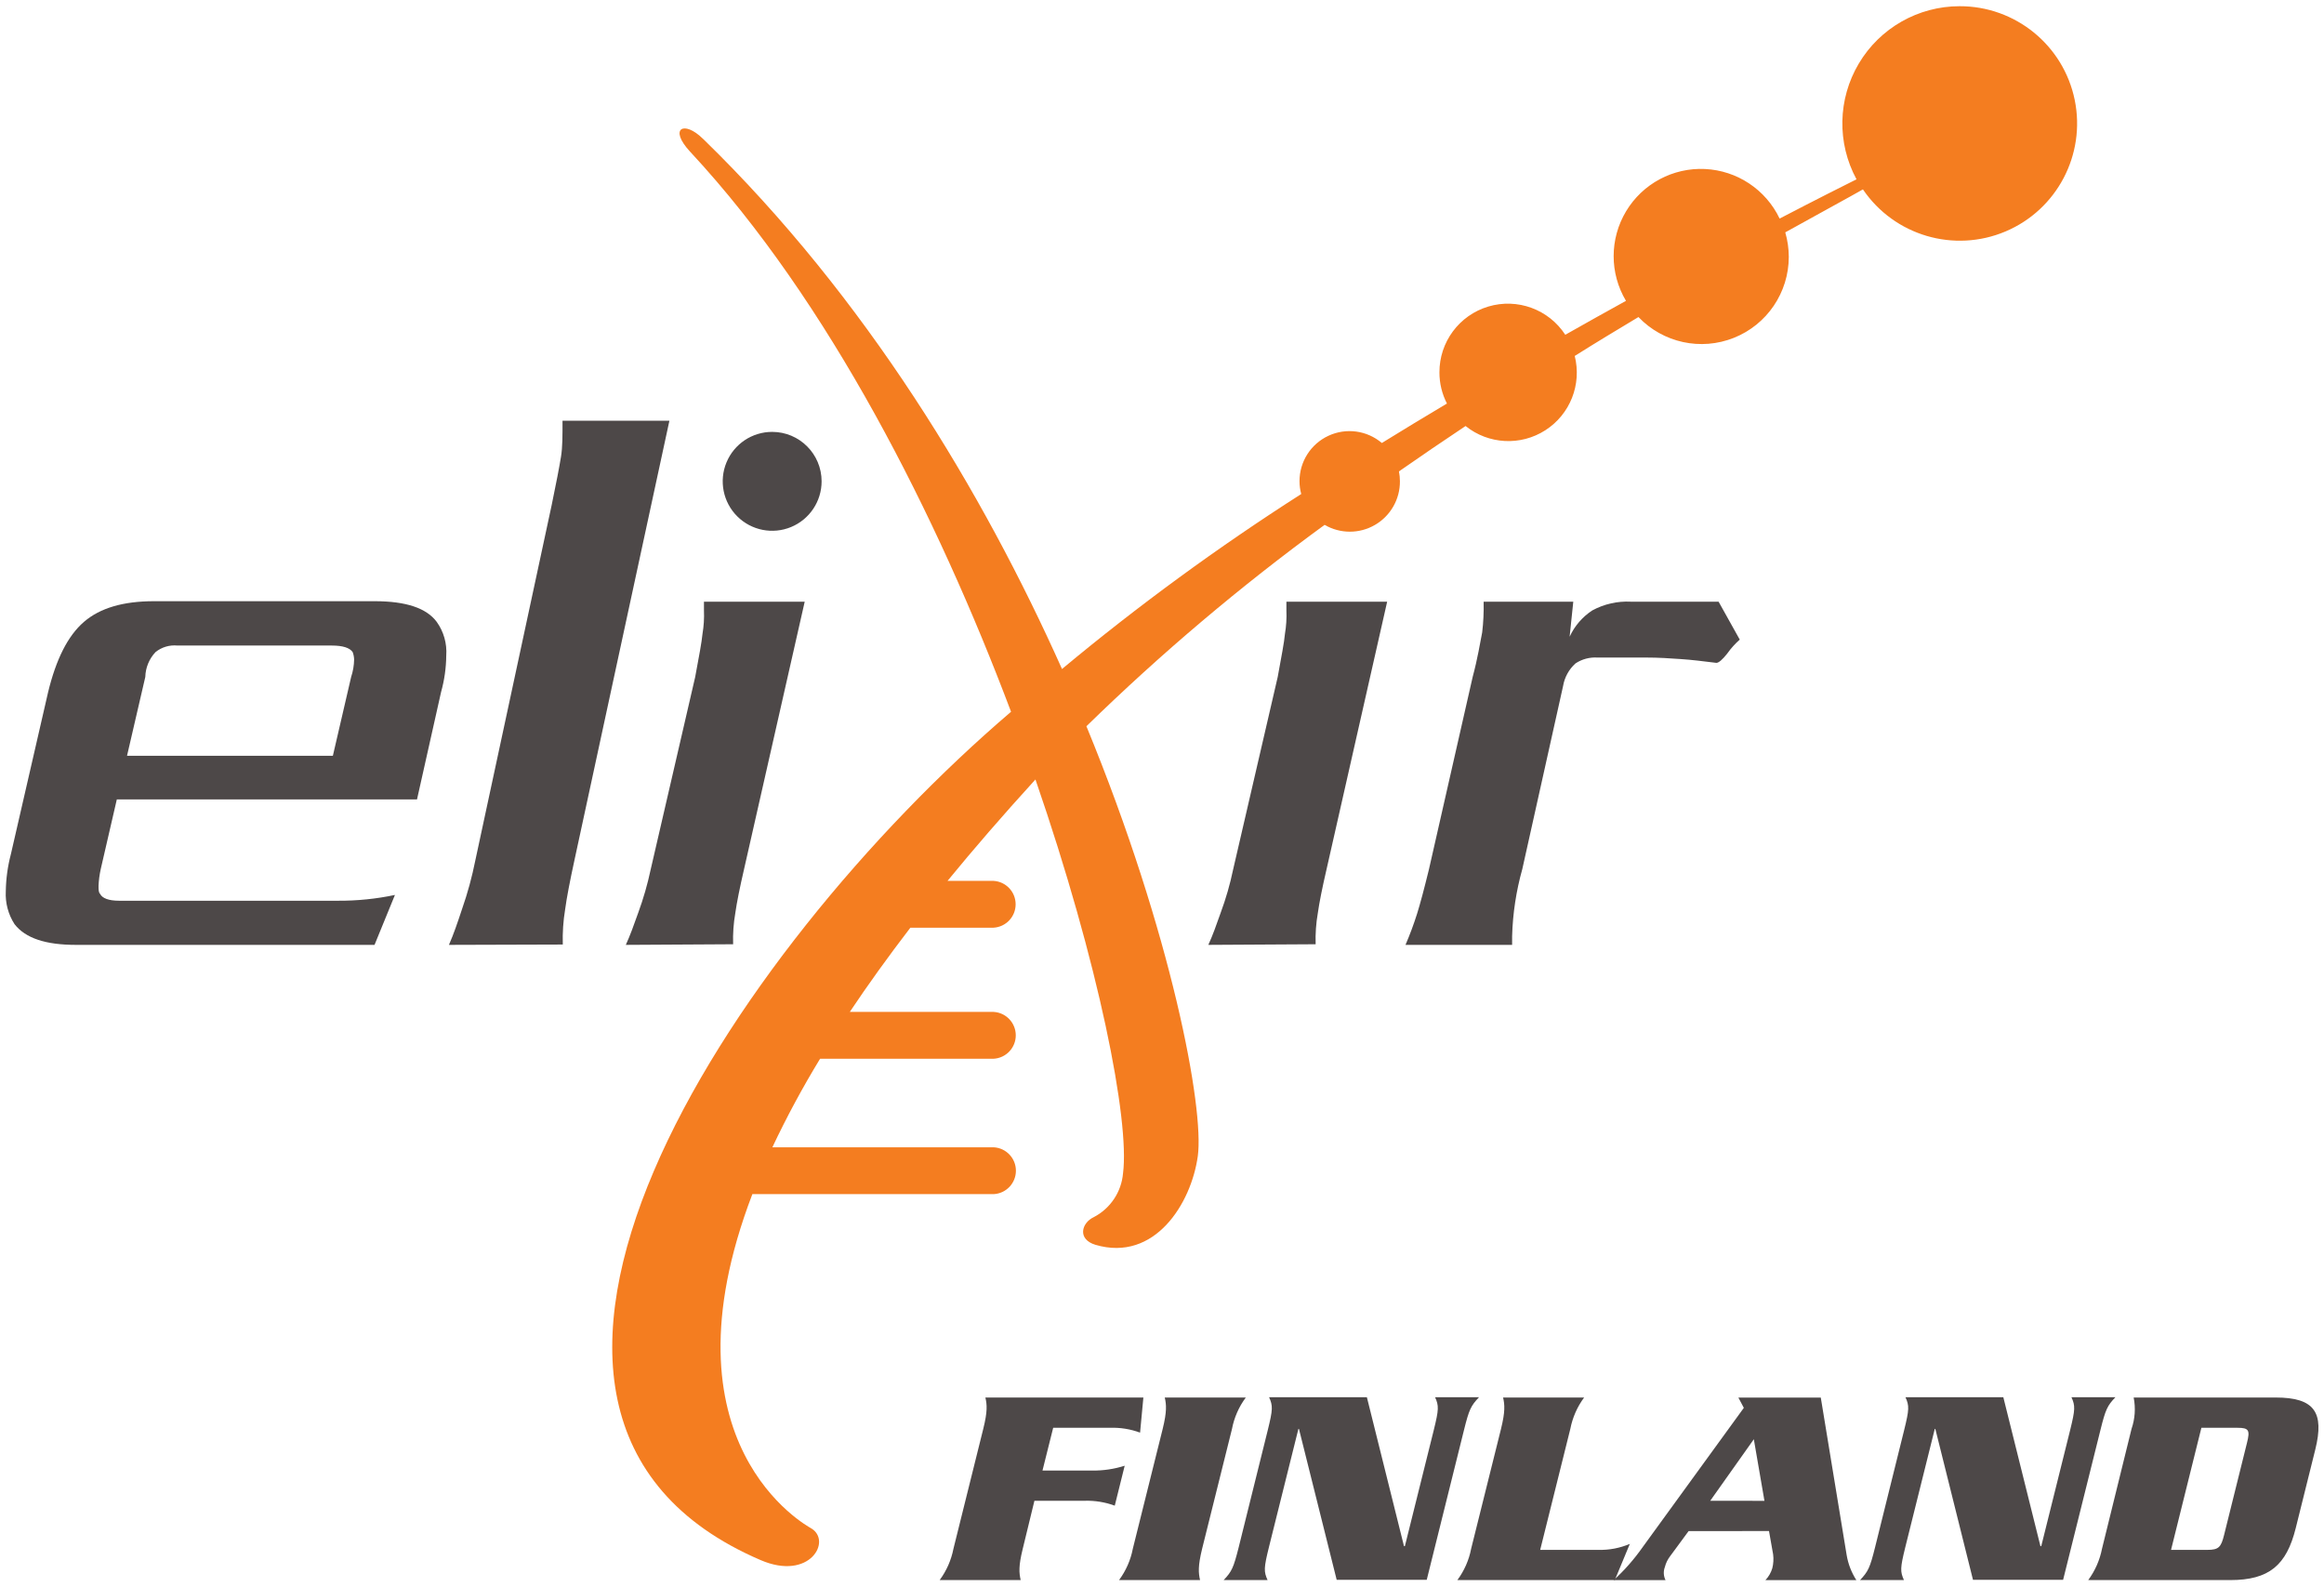
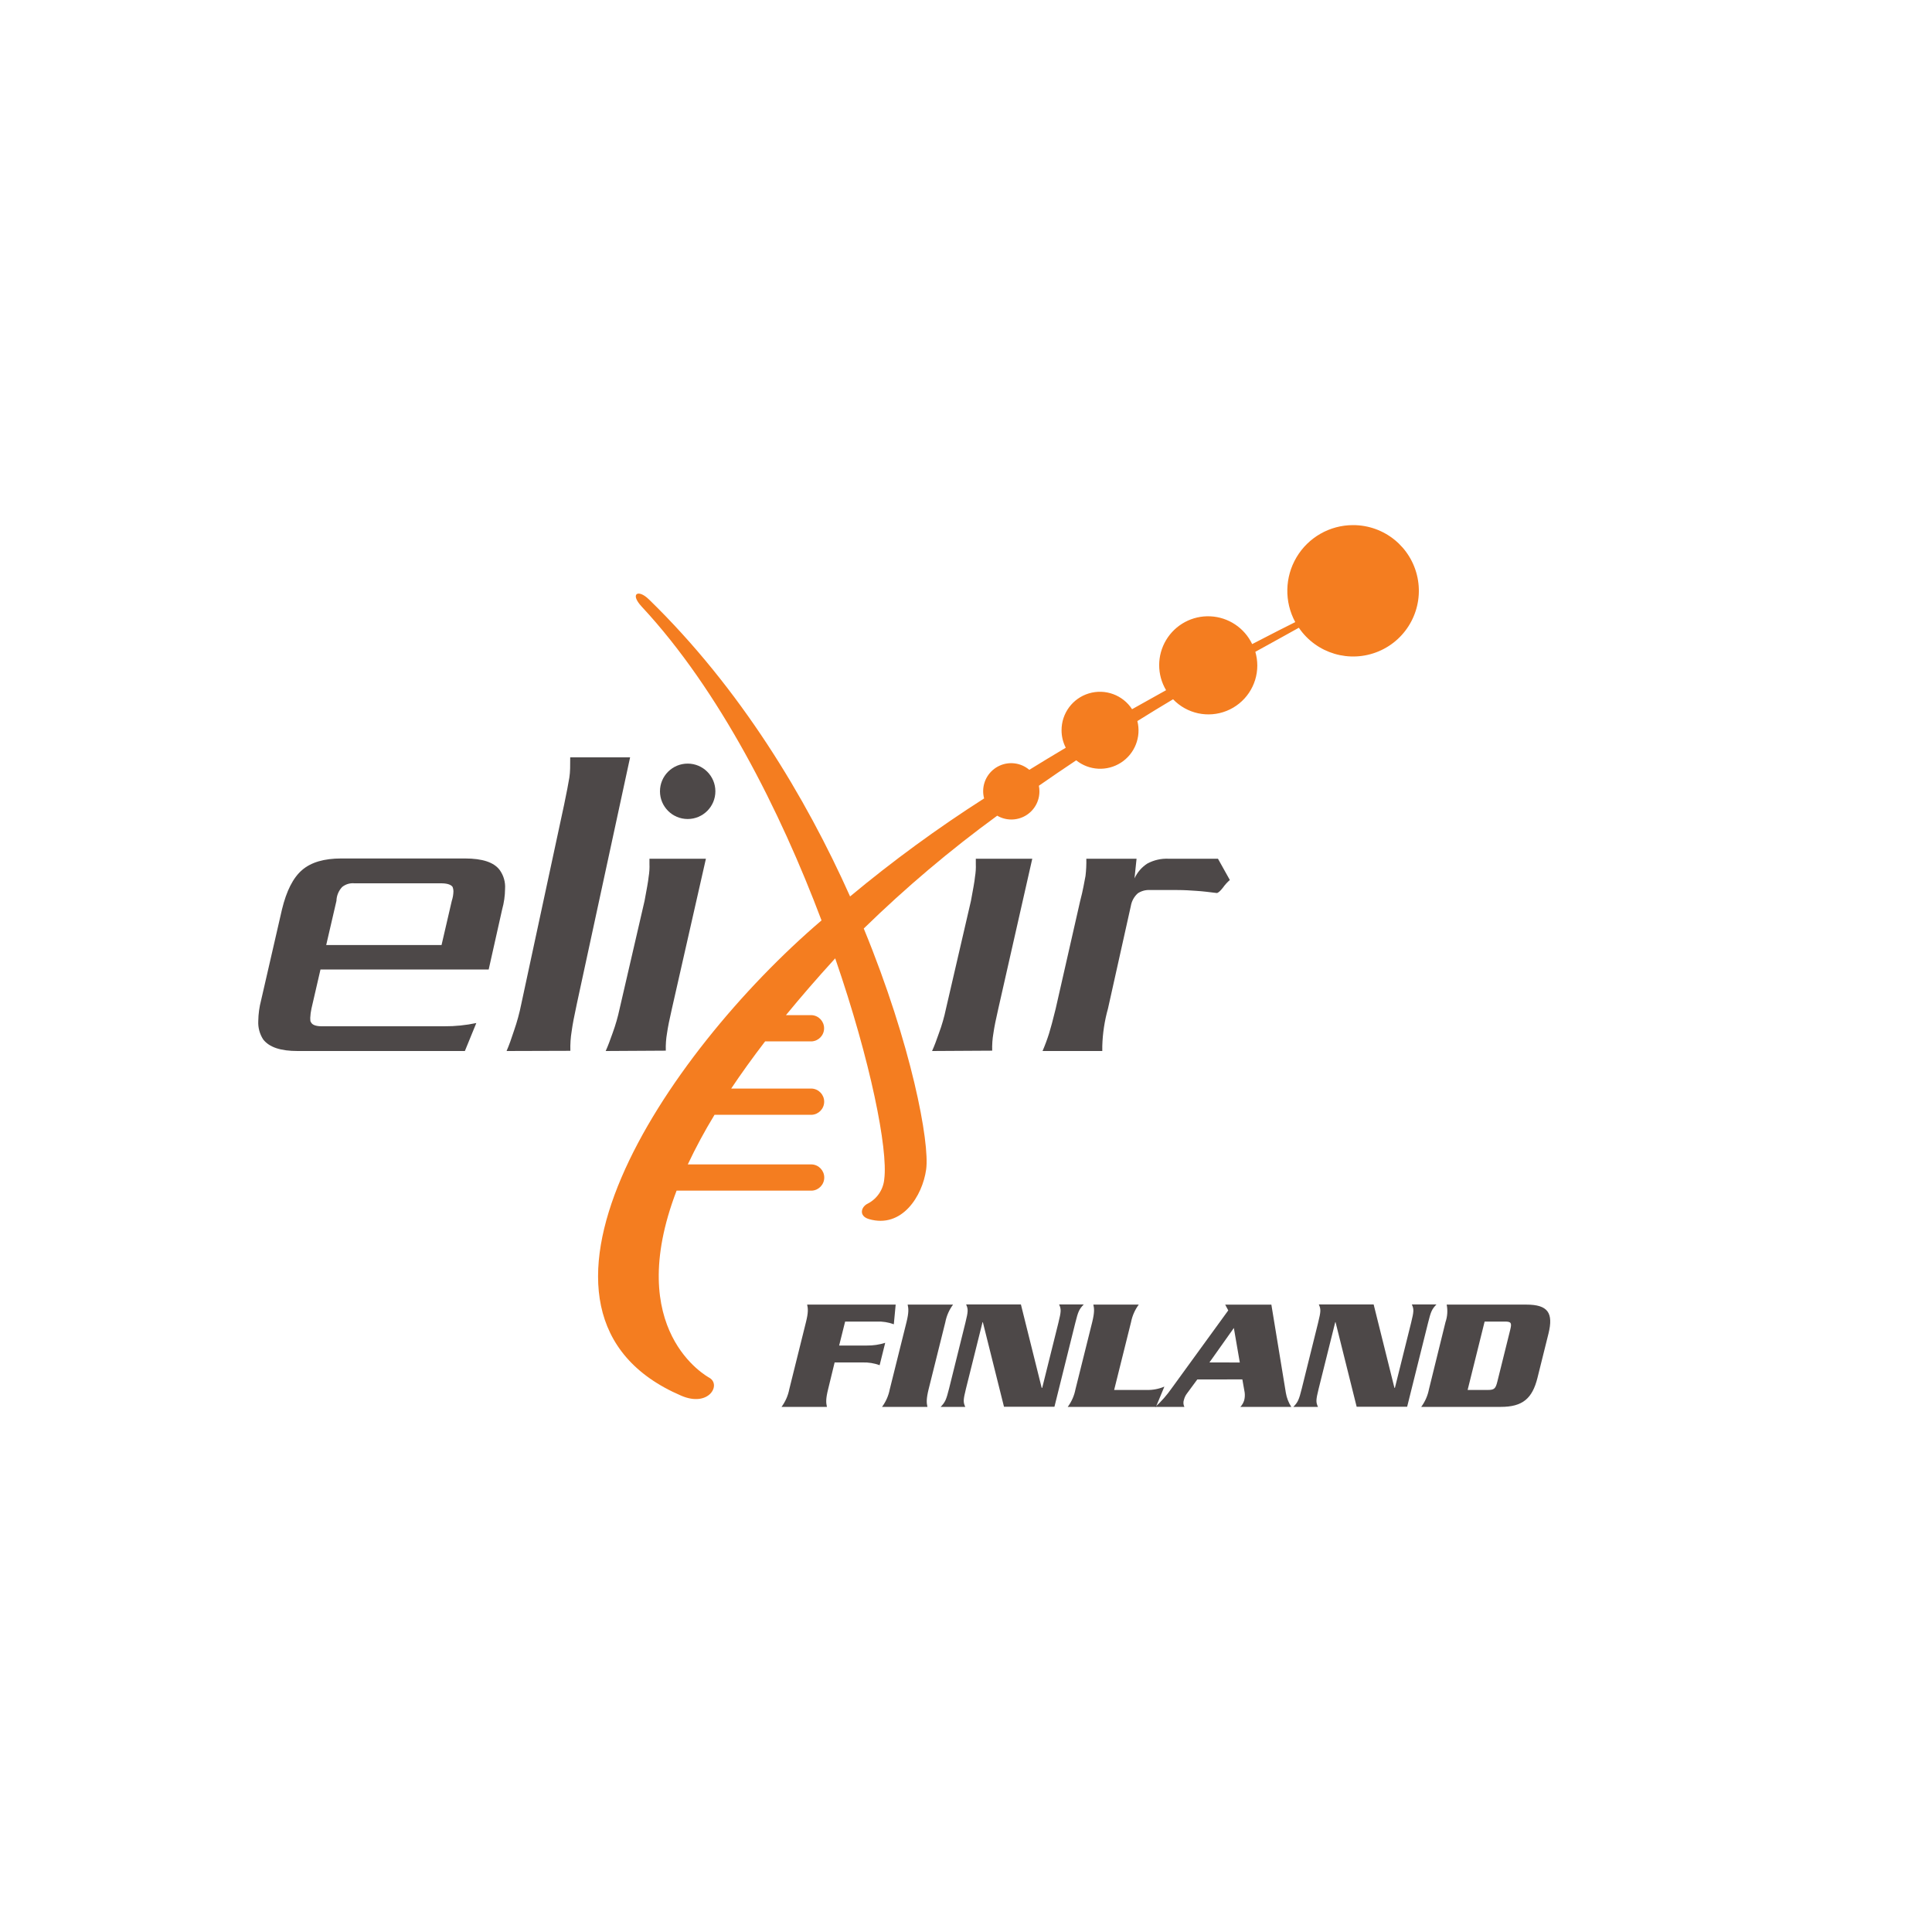
- <svg xmlns="http://www.w3.org/2000/svg" width="337px" height="230px" viewBox="0 0 337 230" version="1.1">
-   <defs />
-   <g id="Page-1" stroke="none" stroke-width="1" fill="none" fill-rule="evenodd">
-     <g id="Nodes">
-       <path d="M90.75,137 C91.38,135.62 91.91,134.14 92.55,132.34 C93.296,130.302 93.898,128.213 94.35,126.09 L100.81,98.15 C101.34,95.29 101.75,93.15 101.87,91.9 C102.059,90.78 102.129,89.644 102.08,88.51 L102.08,87.24 L116.69,87.24 L107.9,126 C107.26,128.76 106.84,130.87 106.63,132.36 C106.367,133.862 106.26,135.386 106.31,136.91 L90.75,137 Z" id="Shape" fill="#4D4848" />
-       <path d="M284.15,0.9 C278.159,0.902 272.612,4.057 269.548,9.205 C266.484,14.353 266.356,20.733 269.21,26 C267.52,26.84 263.58,28.82 258.06,31.69 C256.053,27.486 251.897,24.725 247.243,24.504 C242.59,24.283 238.191,26.638 235.795,30.634 C233.399,34.63 233.393,39.619 235.78,43.62 C232.95,45.18 230,46.83 226.98,48.54 C224.577,44.851 220.032,43.185 215.814,44.447 C211.596,45.709 208.712,49.597 208.73,54 C208.728,55.569 209.102,57.115 209.82,58.51 C206.693,60.37 203.547,62.277 200.38,64.23 C198.224,62.401 195.203,61.992 192.639,63.182 C190.074,64.372 188.436,66.943 188.44,69.77 C188.44,70.398 188.524,71.024 188.69,71.63 C176.606,79.351 165.02,87.825 154,97 C142.52,71.32 125.58,43.13 102,20.18 L101.93,20.12 C99.18,17.4 96.93,18.6 100.06,21.98 L100.18,22.11 C120.18,43.64 135.9,74.79 146.61,103.2 C105.99,137.89 61.2,205.11 110.29,226.2 C117.43,229.28 120.69,223.4 117.62,221.59 C117.06,221.26 95.2,209.45 109.1,173.14 L144.1,173.14 C145.903,173.042 147.316,171.551 147.316,169.745 C147.316,167.939 145.903,166.448 144.1,166.35 L112,166.35 C114.076,161.95 116.386,157.664 118.92,153.51 L144.08,153.51 C145.883,153.412 147.296,151.921 147.296,150.115 C147.296,148.309 145.883,146.818 144.08,146.72 L123.23,146.72 C125.823,142.833 128.75,138.763 132.01,134.51 L144.06,134.51 C145.863,134.412 147.276,132.921 147.276,131.115 C147.276,129.309 145.863,127.818 144.06,127.72 L137.4,127.72 C141.2,123.08 145.4,118.23 150.03,113.15 L150.15,113.02 C159.38,139.74 163.83,162.52 162.85,170.11 C162.62,172.83 161.006,175.24 158.58,176.49 C156.86,177.3 156.16,179.67 158.85,180.49 C167.45,183.02 172.74,174.49 173.69,167.64 C174.64,160.79 169.95,135.45 157.54,105.3 C168.342,94.755 179.884,84.996 192.08,76.1 C194.335,77.416 197.122,77.421 199.381,76.111 C201.64,74.802 203.022,72.381 203,69.77 C202.999,69.293 202.953,68.818 202.86,68.35 C206.1,66.09 209.33,63.89 212.52,61.77 C215.844,64.439 220.502,64.686 224.089,62.383 C227.677,60.081 229.392,55.744 228.35,51.61 C231.53,49.61 234.62,47.75 237.59,45.97 C241.159,49.709 246.644,50.9 251.443,48.978 C256.241,47.057 259.388,42.409 259.39,37.24 C259.385,36.039 259.213,34.844 258.88,33.69 C264.28,30.69 268.22,28.56 270.14,27.46 C274.695,34.158 283.343,36.712 290.806,33.563 C298.269,30.414 302.474,22.437 300.854,14.501 C299.234,6.564 292.24,0.873 284.14,0.9 L284.15,0.9 Z" id="Shape" fill="#F47D20" />
-       <path d="M54.31,137 L11,137 C6.66,137 3.7,136.05 2.11,134 C1.196,132.586 0.752,130.921 0.84,129.24 C0.867,127.417 1.115,125.603 1.58,123.84 L6.98,100.34 C8.14,95.58 9.83,92.19 12.17,90.17 C14.51,88.15 17.88,87.17 22.33,87.17 L54.33,87.17 C58.88,87.17 61.85,88.17 63.33,90.17 C64.345,91.586 64.833,93.312 64.71,95.05 C64.693,96.839 64.441,98.617 63.96,100.34 L60.47,115.91 L16.94,115.91 L14.61,126 C14.432,126.802 14.325,127.619 14.29,128.44 C14.29,128.97 14.29,129.39 14.51,129.6 C14.82,130.24 15.77,130.6 17.26,130.6 L49,130.6 C51.779,130.616 54.551,130.335 57.27,129.76 L54.31,137 Z M50.92,98.15 C51.192,97.33 51.337,96.474 51.35,95.61 C51.338,95.248 51.267,94.889 51.14,94.55 C50.71,93.91 49.66,93.6 48.14,93.6 L25.73,93.6 C24.586,93.487 23.444,93.828 22.55,94.55 C21.63,95.527 21.103,96.809 21.07,98.15 L18.42,109.58 L48.27,109.58 L50.92,98.15 Z" id="Shape" fill="#4D4848" />
-       <path d="M65.1,137 C65.78,135.46 66.34,133.8 67.01,131.78 C67.809,129.494 68.447,127.155 68.92,124.78 L80,73.22 C80.67,70.01 81.12,67.64 81.35,66.22 C81.58,64.8 81.57,63.14 81.57,61 L97.07,61 L83.3,124.72 C82.63,127.81 82.17,130.19 81.95,131.85 C81.672,133.535 81.558,135.243 81.61,136.95 L65.1,137 Z" id="Shape" fill="#4D4848" />
-       <path d="M243.72,95.56 C242.13,95.45 240.54,95.34 238.72,95.34 L231.63,95.34 C230.509,95.272 229.396,95.57 228.46,96.19 C227.506,97.048 226.872,98.204 226.66,99.47 L220.75,126 C219.859,129.174 219.362,132.445 219.27,135.74 L219.27,137 L203.81,137 C204.45,135.513 205.014,133.994 205.5,132.45 C205.93,131.07 206.5,128.95 207.2,126.09 L213.55,98.15 C214.29,95.39 214.61,93.28 214.93,91.69 C215.105,90.213 215.175,88.726 215.14,87.24 L228.14,87.24 L227.61,92.32 C228.324,90.767 229.461,89.447 230.89,88.51 C232.607,87.576 234.549,87.137 236.5,87.24 L249.21,87.24 L252.28,92.74 C251.603,93.333 250.999,94.005 250.48,94.74 C249.74,95.69 249.21,96.11 248.89,96.11 C247,95.88 245.3,95.66 243.72,95.56 L243.72,95.56 Z" id="Shape" fill="#4D4848" />
-       <path d="M175.22,137 C175.85,135.62 176.38,134.14 177.01,132.34 C177.765,130.305 178.367,128.215 178.81,126.09 L185.28,98.15 C185.8,95.29 186.22,93.15 186.33,91.9 C186.519,90.78 186.589,89.644 186.54,88.51 L186.54,87.24 L201.15,87.24 L192.37,126 C191.73,128.76 191.31,130.87 191.1,132.36 C190.837,133.862 190.73,135.386 190.78,136.91 L175.22,137 Z" id="Shape" fill="#4D4848" />
-       <path d="M119.14,69.79 C119.14,72.69 117.393,75.304 114.714,76.414 C112.035,77.524 108.951,76.911 106.9,74.86 C104.849,72.809 104.236,69.725 105.346,67.046 C106.456,64.367 109.07,62.62 111.97,62.62 C115.93,62.62 119.14,65.83 119.14,69.79 L119.14,69.79 Z" id="Shape" fill="#4D4848" />
-       <path d="M148.31,224.55 C147.68,227.08 147.77,228.07 148.01,229.1 L136.26,229.1 C137.256,227.751 137.939,226.196 138.26,224.55 L142.58,207.18 C143.21,204.66 143.13,203.67 142.89,202.63 L165.8,202.63 L165.32,207.72 C163.923,207.204 162.438,206.967 160.95,207.02 L152.72,207.02 L151.17,213.22 L158.37,213.22 C159.971,213.241 161.564,213.005 163.09,212.52 L161.65,218.31 C160.252,217.798 158.769,217.557 157.28,217.6 L150,217.6 L148.31,224.55 Z" id="Shape" fill="#4D4848" />
-       <path d="M162.27,229.1 C163.27,227.753 163.954,226.198 164.27,224.55 L168.6,207.18 C169.22,204.66 169.14,203.67 168.9,202.63 L180.65,202.63 C179.65,203.977 178.966,205.532 178.65,207.18 L174.32,224.55 C173.7,227.08 173.78,228.07 174.02,229.1 L162.27,229.1 Z" id="Shape" fill="#4D4848" />
-       <path d="M188.36,207.18 L188.28,207.18 L184,224.35 C183.26,227.35 183.25,227.86 183.81,229.1 L177.44,229.1 C178.62,227.86 178.87,227.32 179.62,224.35 L183.84,207.35 C184.58,204.35 184.59,203.83 184.03,202.59 L198.21,202.59 L203.59,224.18 L203.72,224.18 L207.91,207.35 C208.65,204.35 208.66,203.83 208.1,202.59 L214.47,202.59 C213.29,203.83 213.03,204.37 212.29,207.35 L206.89,229.06 L193.83,229.06 L188.36,207.18 Z" id="Shape" fill="#4D4848" />
-       <path d="M231.78,224.72 C233.345,224.76 234.9,224.463 236.34,223.85 L234.16,229.1 L211.33,229.1 C212.33,227.753 213.014,226.198 213.33,224.55 L217.66,207.18 C218.28,204.66 218.2,203.67 217.96,202.63 L229.71,202.63 C228.714,203.979 228.03,205.534 227.71,207.18 L223.34,224.72 L231.78,224.72 Z" id="Shape" fill="#4D4848" />
-       <path d="M244.86,222 L242.18,225.64 C241.822,226.106 241.564,226.64 241.42,227.21 C241.183,227.829 241.219,228.519 241.52,229.11 L234,229.11 C235.574,227.669 236.986,226.059 238.21,224.31 L252.87,204.13 L252.08,202.64 L264.03,202.64 L267.78,225.47 C267.998,226.766 268.478,228.005 269.19,229.11 L256,229.11 C256.465,228.62 256.808,228.027 257,227.38 C257.164,226.727 257.205,226.048 257.12,225.38 L256.52,221.99 L244.86,222 Z M255.86,217.61 L254.32,208.68 L248,217.6 L255.86,217.61 Z" id="Shape" fill="#4D4848" />
-       <path d="M280.64,207.18 L280.56,207.18 L276.28,224.35 C275.54,227.35 275.53,227.86 276.09,229.1 L269.72,229.1 C270.9,227.86 271.16,227.32 271.9,224.35 L276.12,207.35 C276.86,204.35 276.87,203.83 276.31,202.59 L290.5,202.59 L295.88,224.18 L296,224.18 L300.19,207.35 C300.93,204.35 300.94,203.83 300.38,202.59 L306.75,202.59 C305.57,203.83 305.32,204.37 304.58,207.35 L299.17,229.06 L286.1,229.06 L280.64,207.18 Z" id="Shape" fill="#4D4848" />
-       <path d="M309.09,207.18 C309.595,205.718 309.702,204.147 309.4,202.63 L330,202.63 C335.62,202.63 337.07,204.78 335.74,210.16 L332.9,221.57 C331.56,226.95 329.04,229.1 323.41,229.1 L302.81,229.1 C303.806,227.751 304.489,226.196 304.81,224.55 L309.09,207.18 Z M314.82,224.72 L320.07,224.72 C321.72,224.72 322.07,224.35 322.51,222.57 L325.84,209.17 C326.28,207.39 326.13,207.02 324.47,207.02 L319.22,207.02 L314.82,224.72 Z" id="Shape" fill="#4D4848" />
-     </g>
+ <svg xmlns="http://www.w3.org/2000/svg" width="500" height="500" viewBox="0 0 500 500" version="1.1" id="svg37">
+   <defs id="defs4">
+     <style id="style2">.cls-1{fill:#4d4848;}.cls-2{fill:#f47d20;}</style>
+   </defs>
+   <g id="Nodes">
+     <path class="cls-1" d="M156.75,272c.63-1.38,1.16-2.86,1.8-4.66a46.2,46.2,0,0,0,1.8-6.25l6.46-27.94c.53-2.86.94-5,1.06-6.25a16.19,16.19,0,0,0,.21-3.39v-1.27h14.61L173.9,261c-.64,2.76-1.06,4.87-1.27,6.36a22.21,22.21,0,0,0-.32,4.55Z" id="path6" />
+     <path class="cls-2" d="M350.15,135.9A17,17,0,0,0,335.21,161c-1.69.84-5.63,2.82-11.15,5.69a12.65,12.65,0,1,0-22.28,11.93c-2.83,1.56-5.78,3.21-8.8,4.92A9.93,9.93,0,0,0,274.73,189a9.82,9.82,0,0,0,1.09,4.51q-4.69,2.79-9.44,5.72a7.25,7.25,0,0,0-11.94,5.54,7.08,7.08,0,0,0,.25,1.86A342.1,342.1,0,0,0,220,232c-11.48-25.68-28.42-53.87-52-76.82l-.07-.06c-2.75-2.72-5-1.52-1.87,1.86l.12.13c20,21.53,35.72,52.68,46.43,81.09-40.62,34.69-85.41,101.91-36.32,123,7.14,3.08,10.4-2.8,7.33-4.61-.56-.33-22.42-12.14-8.52-48.45h35a3.4,3.4,0,0,0,0-6.79H178a136.59,136.59,0,0,1,6.92-12.84h25.16a3.4,3.4,0,0,0,0-6.79H189.23q3.89-5.83,8.78-12.21h12.05a3.4,3.4,0,0,0,0-6.79H203.4c3.8-4.64,8-9.49,12.63-14.57l.12-.13c9.23,26.72,13.68,49.5,12.7,57.09a7.93,7.93,0,0,1-4.27,6.38c-1.72.81-2.42,3.18.27,4,8.6,2.53,13.89-6,14.84-12.85s-3.74-32.19-16.15-62.34a316.22,316.22,0,0,1,34.54-29.2A7.26,7.26,0,0,0,269,204.77a7.35,7.35,0,0,0-.14-1.42c3.24-2.26,6.47-4.46,9.66-6.58a9.92,9.92,0,0,0,15.83-10.16c3.18-2,6.27-3.86,9.24-5.64a12.65,12.65,0,0,0,21.8-8.73,13,13,0,0,0-.51-3.55c5.4-3,9.34-5.13,11.26-6.23a17,17,0,1,0,14-26.56Z" id="path8" />
+     <path class="cls-1" d="M120.31,272H77c-4.34,0-7.3-.95-8.89-3a8,8,0,0,1-1.27-4.76,22.47,22.47,0,0,1,.74-5.4l5.4-23.5c1.16-4.76,2.85-8.15,5.19-10.17s5.71-3,10.16-3h32c4.55,0,7.52,1,9,3a7.47,7.47,0,0,1,1.38,4.88,20.42,20.42,0,0,1-.75,5.29l-3.49,15.57H82.94L80.61,261a14.11,14.11,0,0,0-.32,2.44c0,.53,0,.95.22,1.16.31.64,1.26,1,2.75,1H115a38.86,38.86,0,0,0,8.27-.84Zm-3.39-38.85a8.44,8.44,0,0,0,.43-2.54,3.32,3.32,0,0,0-.21-1.06c-.43-.64-1.48-.95-3-.95H91.73a4.38,4.38,0,0,0-3.18.95,5.45,5.45,0,0,0-1.48,3.6l-2.65,11.43h29.85Z" id="path10" />
+     <path class="cls-1" d="M131.1,272c.68-1.54,1.24-3.2,1.91-5.22a52,52,0,0,0,1.91-7L146,208.22c.67-3.21,1.12-5.58,1.35-7s.22-3.08.22-5.22h15.5L149.3,259.72c-.67,3.09-1.13,5.47-1.35,7.13a26.34,26.34,0,0,0-.34,5.1Z" id="path12" />
+     <path class="cls-1" d="M309.72,230.56c-1.59-.11-3.18-.22-5-.22h-7.09a5.17,5.17,0,0,0-3.17.85,5.67,5.67,0,0,0-1.8,3.28L286.75,261a40.17,40.17,0,0,0-1.48,9.74V272H269.81a47.74,47.74,0,0,0,1.69-4.55c.43-1.38,1-3.5,1.7-6.36l6.35-27.94c.74-2.76,1.06-4.87,1.38-6.46a31.58,31.58,0,0,0,.21-4.45h13l-.53,5.08a9.1,9.1,0,0,1,3.28-3.81,10.57,10.57,0,0,1,5.61-1.27h12.71l3.07,5.5a11.41,11.41,0,0,0-1.8,2c-.74.95-1.27,1.37-1.59,1.37C313,230.88,311.3,230.66,309.72,230.56Z" id="path14" />
+     <path class="cls-1" d="M241.22,272c.63-1.38,1.16-2.86,1.79-4.66a43.46,43.46,0,0,0,1.8-6.25l6.47-27.94c.52-2.86.94-5,1.05-6.25a16.19,16.19,0,0,0,.21-3.39v-1.27h14.61L258.37,261c-.64,2.76-1.06,4.87-1.27,6.36a22.21,22.21,0,0,0-.32,4.55Z" id="path16" />
+     <path class="cls-1" d="M185.14,204.79a7.17,7.17,0,1,1-7.17-7.17A7.17,7.17,0,0,1,185.14,204.79Z" id="path18" />
+     <path class="cls-1" d="M214.31,359.55c-.63,2.53-.54,3.52-.3,4.55H202.26a11.3,11.3,0,0,0,2-4.55l4.32-17.37c.63-2.52.55-3.51.31-4.55h22.91l-.48,5.09a11.44,11.44,0,0,0-4.37-.7h-8.23l-1.55,6.2h7.2a14.93,14.93,0,0,0,4.72-.7l-1.44,5.79a11.72,11.72,0,0,0-4.37-.71H216Z" id="path20" />
+     <path class="cls-1" d="M228.27,364.1a11.16,11.16,0,0,0,2-4.55l4.33-17.37c.62-2.52.54-3.51.3-4.55h11.75a11.16,11.16,0,0,0-2,4.55l-4.33,17.37c-.62,2.53-.54,3.52-.3,4.55Z" id="path22" />
+     <path class="cls-1" d="M254.36,342.18h-.08L250,359.35c-.74,3-.75,3.51-.19,4.75h-6.37c1.18-1.24,1.43-1.78,2.18-4.75l4.22-17c.74-3,.75-3.52.19-4.76h14.18l5.38,21.59h.13l4.19-16.83c.74-3,.75-3.52.19-4.76h6.37c-1.18,1.24-1.44,1.78-2.18,4.76l-5.4,21.71H259.83Z" id="path24" />
+     <path class="cls-1" d="m 296.78,359.72 a 10.94,10.94 0 0 0 4.56,-0.87 l -2.18,5.25 h -22.83 a 11.16,11.16 0 0 0 2,-4.55 l 4.33,-17.37 c 0.62,-2.52 0.54,-3.51 0.3,-4.55 h 11.75 a 11.29,11.29 0 0 0 -2,4.55 l -4.37,17.54 z" id="path28" style="fill:#4d4848" />
+     <path class="cls-1" d="m 309.86,357 -2.68,3.64 a 4.31,4.31 0 0 0 -0.76,1.57 2.34,2.34 0 0 0 0.1,1.9 H 299 a 29.23,29.23 0 0 0 4.21,-4.8 l 14.66,-20.18 -0.79,-1.49 h 11.95 l 3.75,22.83 a 9.69,9.69 0 0 0 1.41,3.64 H 321 a 4.28,4.28 0 0 0 1,-1.73 5.42,5.42 0 0 0 0.12,-2 l -0.6,-3.39 z m 11,-4.39 -1.54,-8.93 -6.32,8.92 z" id="path30" style="fill:#4d4848" />
+     <path class="cls-1" d="m 345.64,342.18 h -0.08 l -4.28,17.17 c -0.74,3 -0.75,3.51 -0.19,4.75 h -6.37 c 1.18,-1.24 1.44,-1.78 2.18,-4.75 l 4.22,-17 c 0.74,-3 0.75,-3.52 0.19,-4.76 h 14.19 l 5.38,21.59 H 361 l 4.19,-16.83 c 0.74,-3 0.75,-3.52 0.19,-4.76 h 6.37 c -1.18,1.24 -1.43,1.78 -2.17,4.76 l -5.41,21.71 H 351.1 Z" id="path32" style="fill:#4d4848" />
+     <path class="cls-1" d="m 374.09,342.18 a 8.73,8.73 0 0 0 0.31,-4.55 H 395 c 5.62,0 7.07,2.15 5.74,7.53 l -2.84,11.41 c -1.34,5.38 -3.86,7.53 -9.49,7.53 h -20.6 a 11.3,11.3 0 0 0 2,-4.55 z m 5.73,17.54 h 5.25 c 1.65,0 2,-0.37 2.44,-2.15 l 3.33,-13.4 c 0.44,-1.78 0.29,-2.15 -1.37,-2.15 h -5.25 z" id="path34" style="fill:#4d4848" />
  </g>
</svg>
